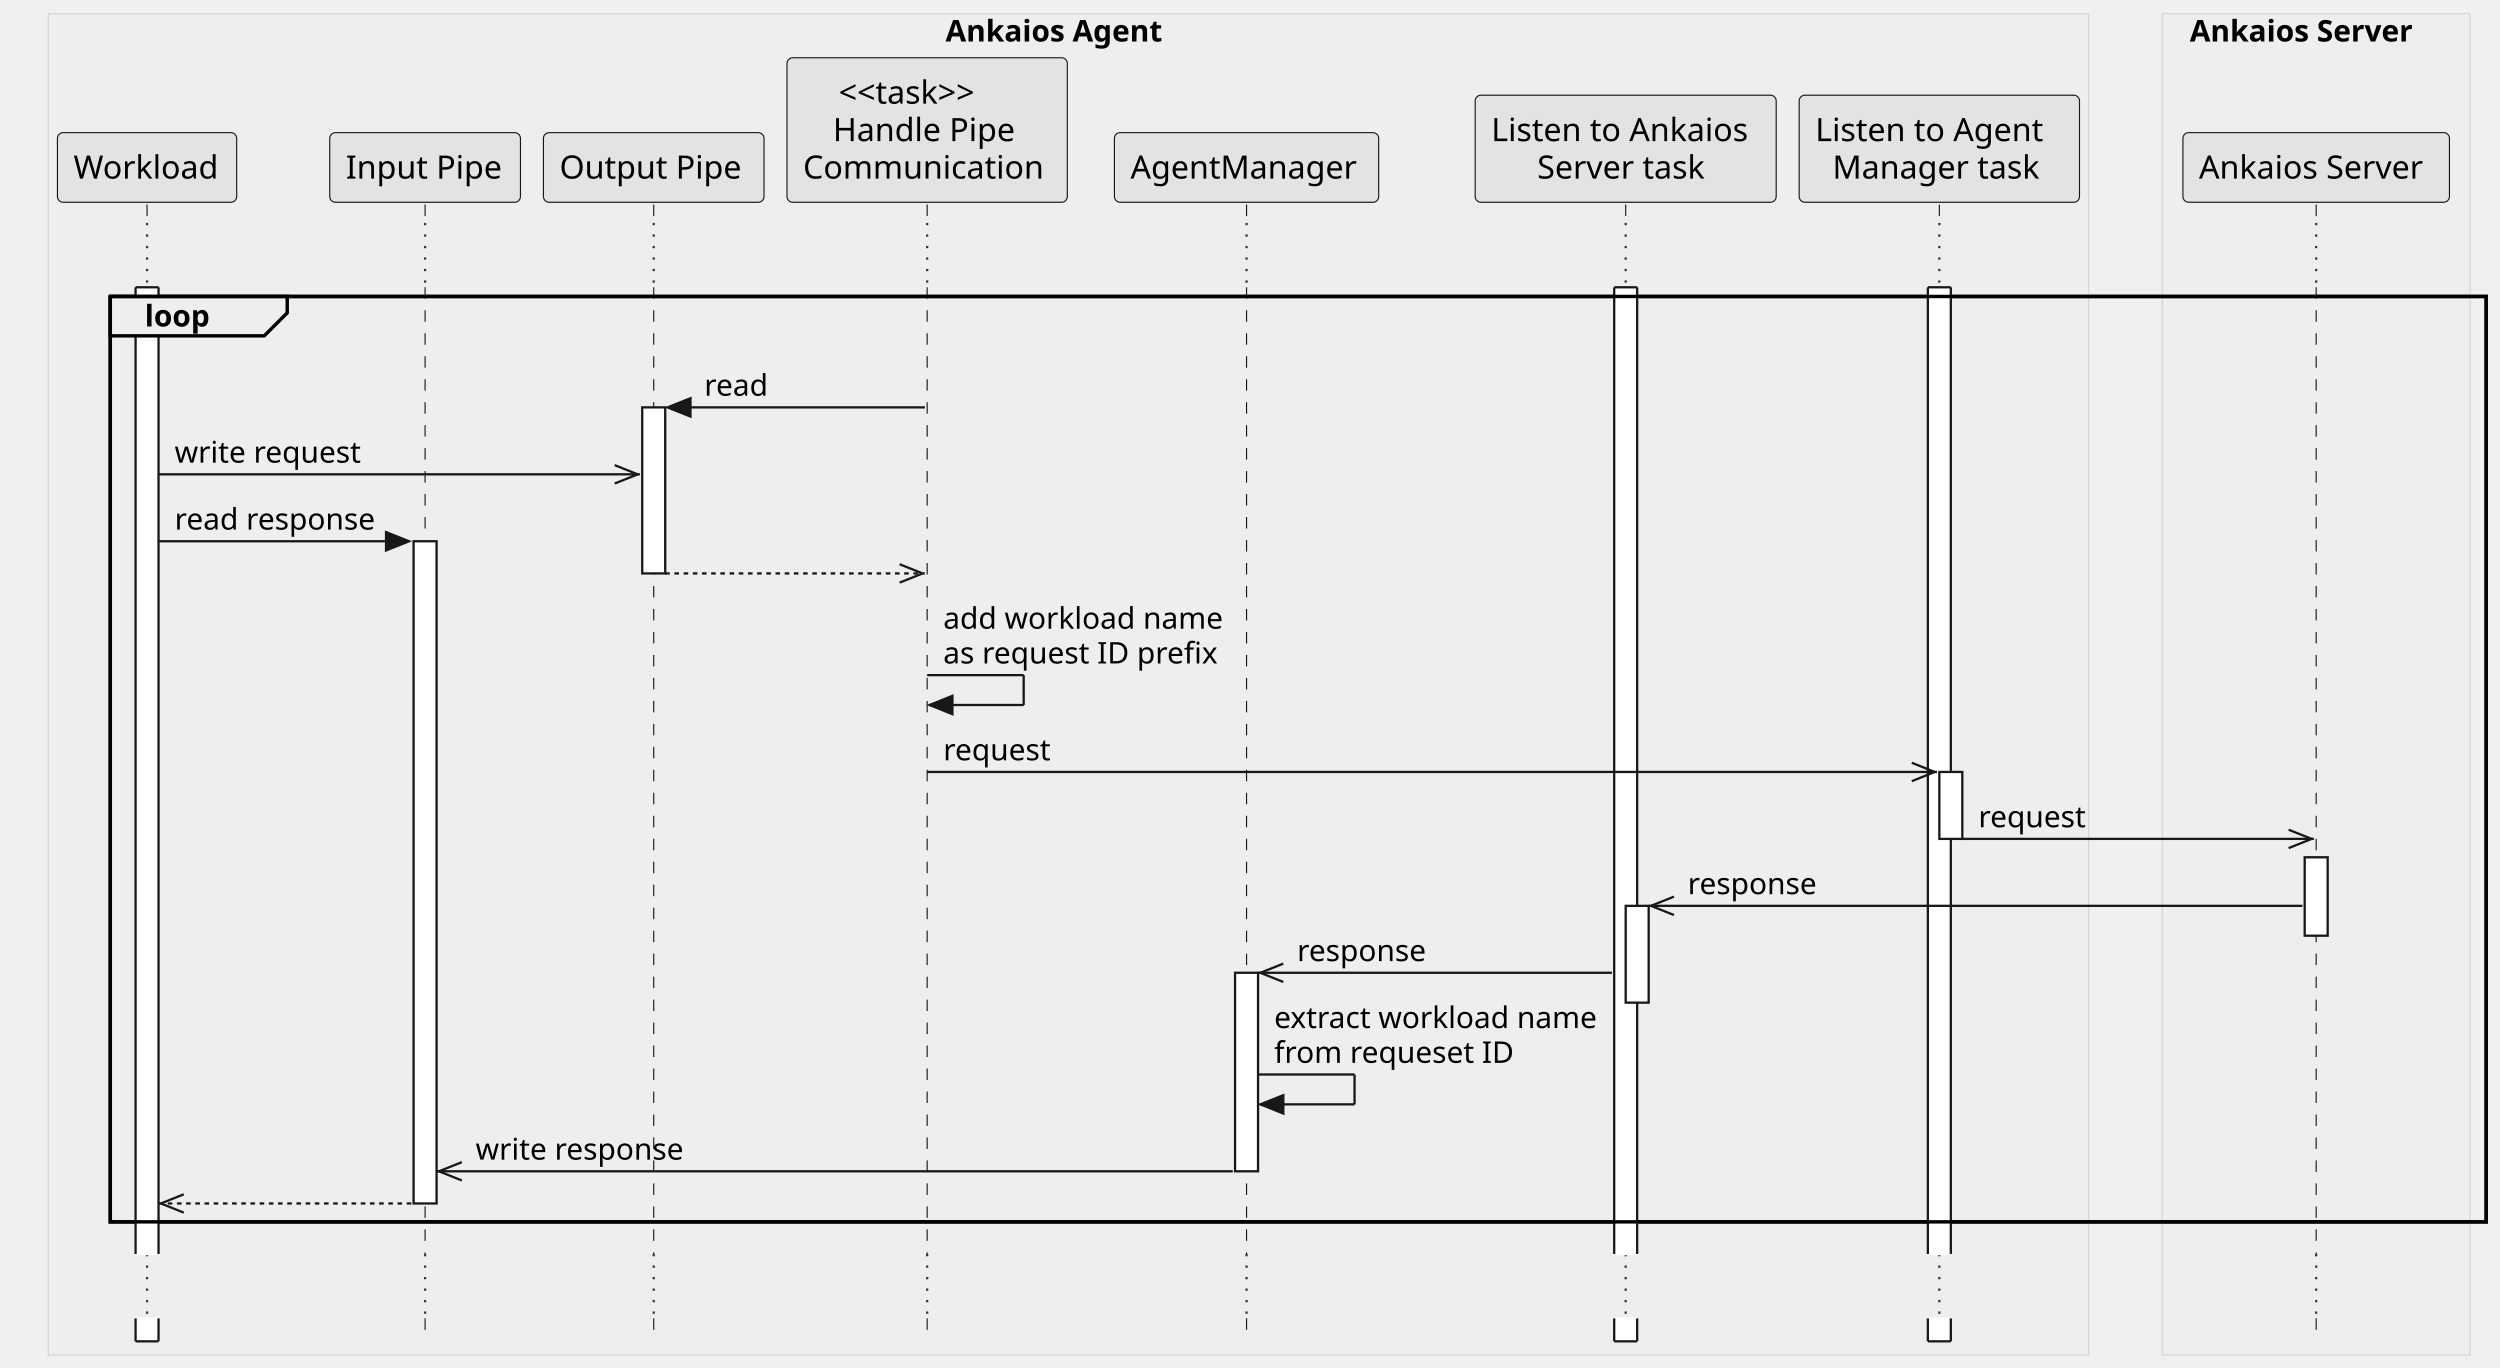
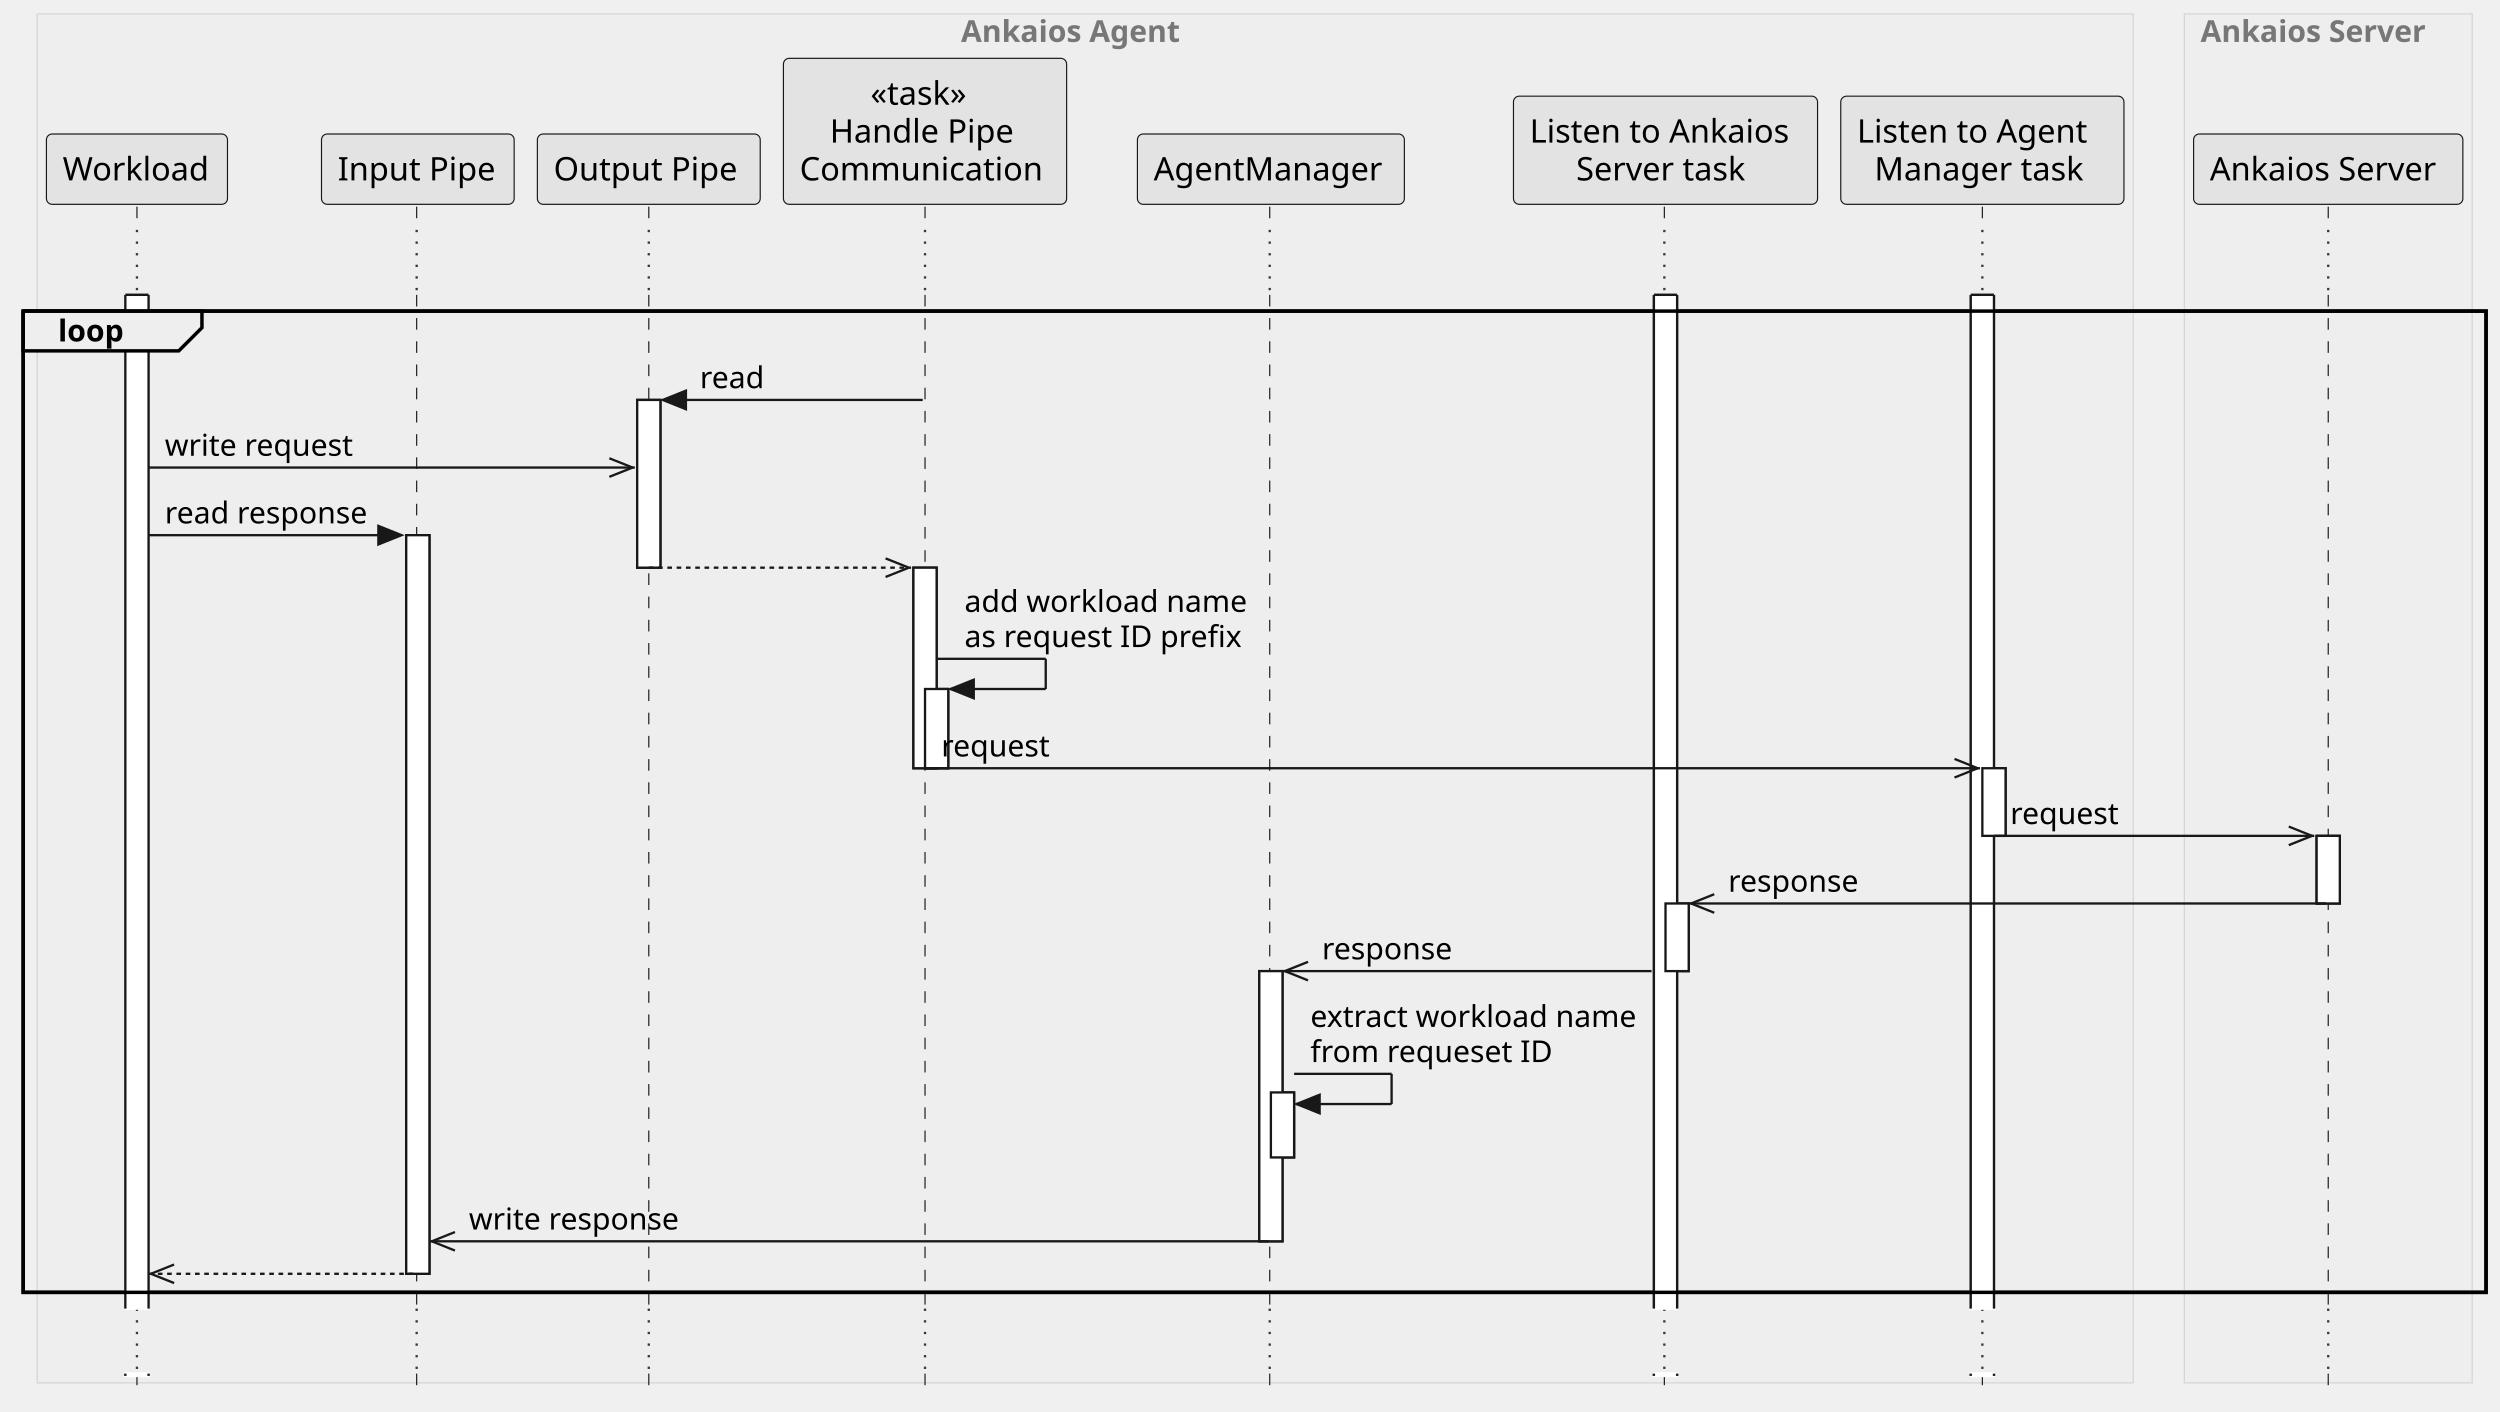
- <svg xmlns="http://www.w3.org/2000/svg" contentStyleType="text/css" height="595px" preserveAspectRatio="none" style="width:1088px;height:595px;background:#FFFFFF;" version="1.1" viewBox="0 0 1088 595" width="1088px" zoomAndPan="magnify">
+ <svg xmlns="http://www.w3.org/2000/svg" contentStyleType="text/css" height="608px" preserveAspectRatio="none" style="width:1077px;height:608px;background:#FFFFFF;" version="1.1" viewBox="0 0 1077 608" width="1077px" zoomAndPan="magnify">
  <defs />
  <g>
-     <rect fill="#EEEEEE" height="583.75" style="stroke:#D3D3D3;stroke-width:0.5;" width="888" x="21" y="6" />
-     <text fill="#000000" font-family="sans-serif" font-size="13" font-weight="bold" lengthAdjust="spacing" textLength="107" x="411.5" y="18.067">Ankaios Agent</text>
-     <rect fill="#EEEEEE" height="583.75" style="stroke:#D3D3D3;stroke-width:0.5;" width="134" x="941" y="6" />
-     <text fill="#000000" font-family="sans-serif" font-size="13" font-weight="bold" lengthAdjust="spacing" textLength="110" x="953" y="18.067">Ankaios Server</text>
-     <rect fill="none" height="402.727" style="stroke:#000000;stroke-width:1.5;" width="1034" x="48" y="129.023" />
-     <line style="stroke:#181818;stroke-width:0.5;stroke-dasharray:5.0,5.0;" x1="64" x2="64" y1="89.023" y2="97.023" />
-     <line style="stroke:#383838;stroke-width:1.0;stroke-dasharray:1.0,4.0;" x1="64" x2="64" y1="97.023" y2="125.023" />
-     <line style="stroke:#181818;stroke-width:0.5;stroke-dasharray:5.0,5.0;" x1="64" x2="64" y1="125.023" y2="545.75" />
-     <line style="stroke:#383838;stroke-width:1.0;stroke-dasharray:1.0,4.0;" x1="64" x2="64" y1="545.75" y2="573.75" />
-     <line style="stroke:#181818;stroke-width:0.5;stroke-dasharray:5.0,5.0;" x1="64" x2="64" y1="573.75" y2="583.75" />
-     <rect fill="#FFFFFF" height="420.727" style="stroke:#FFFFFF;stroke-width:1.0;" width="10" x="59" y="125.023" />
-     <line style="stroke:#181818;stroke-width:1.0;" x1="59" x2="59" y1="125.023" y2="545.75" />
-     <line style="stroke:#181818;stroke-width:1.0;" x1="69" x2="69" y1="125.023" y2="545.75" />
-     <line style="stroke:#181818;stroke-width:1.0;" x1="59" x2="69" y1="125.023" y2="125.023" />
-     <rect fill="#FFFFFF" height="10" style="stroke:#FFFFFF;stroke-width:1.0;" width="10" x="59" y="573.75" />
-     <line style="stroke:#181818;stroke-width:1.0;" x1="59" x2="59" y1="573.75" y2="583.75" />
-     <line style="stroke:#181818;stroke-width:1.0;" x1="69" x2="69" y1="573.75" y2="583.75" />
-     <line style="stroke:#181818;stroke-width:1.0;" x1="59" x2="69" y1="583.75" y2="583.75" />
-     <line style="stroke:#181818;stroke-width:0.5;stroke-dasharray:5.0,5.0;" x1="185" x2="185" y1="89.023" y2="97.023" />
-     <line style="stroke:#383838;stroke-width:1.0;stroke-dasharray:1.0,4.0;" x1="185" x2="185" y1="97.023" y2="125.023" />
-     <line style="stroke:#181818;stroke-width:0.5;stroke-dasharray:5.0,5.0;" x1="185" x2="185" y1="125.023" y2="545.75" />
-     <line style="stroke:#383838;stroke-width:1.0;stroke-dasharray:1.0,4.0;" x1="185" x2="185" y1="545.75" y2="573.75" />
-     <line style="stroke:#181818;stroke-width:0.5;stroke-dasharray:5.0,5.0;" x1="185" x2="185" y1="573.75" y2="583.75" />
-     <rect fill="#FFFFFF" height="288.195" style="stroke:#181818;stroke-width:1.0;" width="10" x="180" y="235.555" />
-     <line style="stroke:#181818;stroke-width:0.5;stroke-dasharray:5.0,5.0;" x1="284.5" x2="284.5" y1="89.023" y2="97.023" />
-     <line style="stroke:#383838;stroke-width:1.0;stroke-dasharray:1.0,4.0;" x1="284.5" x2="284.5" y1="97.023" y2="125.023" />
-     <line style="stroke:#181818;stroke-width:0.5;stroke-dasharray:5.0,5.0;" x1="284.5" x2="284.5" y1="125.023" y2="545.75" />
-     <line style="stroke:#383838;stroke-width:1.0;stroke-dasharray:1.0,4.0;" x1="284.5" x2="284.5" y1="545.75" y2="573.75" />
-     <line style="stroke:#181818;stroke-width:0.5;stroke-dasharray:5.0,5.0;" x1="284.5" x2="284.5" y1="573.75" y2="583.75" />
-     <rect fill="#FFFFFF" height="72.266" style="stroke:#181818;stroke-width:1.0;" width="10" x="279.5" y="177.289" />
-     <line style="stroke:#181818;stroke-width:0.5;stroke-dasharray:5.0,5.0;" x1="403.5" x2="403.5" y1="89.023" y2="97.023" />
-     <line style="stroke:#383838;stroke-width:1.0;stroke-dasharray:1.0,4.0;" x1="403.5" x2="403.5" y1="97.023" y2="125.023" />
-     <line style="stroke:#181818;stroke-width:0.5;stroke-dasharray:5.0,5.0;" x1="403.5" x2="403.5" y1="125.023" y2="545.75" />
-     <line style="stroke:#383838;stroke-width:1.0;stroke-dasharray:1.0,4.0;" x1="403.5" x2="403.5" y1="545.75" y2="573.75" />
-     <line style="stroke:#181818;stroke-width:0.5;stroke-dasharray:5.0,5.0;" x1="403.5" x2="403.5" y1="573.75" y2="583.75" />
-     <line style="stroke:#181818;stroke-width:0.5;stroke-dasharray:5.0,5.0;" x1="542.5" x2="542.5" y1="89.023" y2="97.023" />
-     <line style="stroke:#383838;stroke-width:1.0;stroke-dasharray:1.0,4.0;" x1="542.5" x2="542.5" y1="97.023" y2="125.023" />
-     <line style="stroke:#181818;stroke-width:0.5;stroke-dasharray:5.0,5.0;" x1="542.5" x2="542.5" y1="125.023" y2="545.75" />
-     <line style="stroke:#383838;stroke-width:1.0;stroke-dasharray:1.0,4.0;" x1="542.5" x2="542.5" y1="545.75" y2="573.75" />
-     <line style="stroke:#181818;stroke-width:0.5;stroke-dasharray:5.0,5.0;" x1="542.5" x2="542.5" y1="573.75" y2="583.75" />
-     <rect fill="#FFFFFF" height="86.398" style="stroke:#181818;stroke-width:1.0;" width="10" x="537.5" y="423.352" />
-     <line style="stroke:#181818;stroke-width:0.5;stroke-dasharray:5.0,5.0;" x1="707.5" x2="707.5" y1="89.023" y2="97.023" />
-     <line style="stroke:#383838;stroke-width:1.0;stroke-dasharray:1.0,4.0;" x1="707.5" x2="707.5" y1="97.023" y2="125.023" />
-     <line style="stroke:#181818;stroke-width:0.5;stroke-dasharray:5.0,5.0;" x1="707.5" x2="707.5" y1="125.023" y2="545.75" />
-     <line style="stroke:#383838;stroke-width:1.0;stroke-dasharray:1.0,4.0;" x1="707.5" x2="707.5" y1="545.75" y2="573.75" />
-     <line style="stroke:#181818;stroke-width:0.5;stroke-dasharray:5.0,5.0;" x1="707.5" x2="707.5" y1="573.75" y2="583.75" />
-     <rect fill="#FFFFFF" height="420.727" style="stroke:#FFFFFF;stroke-width:1.0;" width="10" x="702.5" y="125.023" />
-     <line style="stroke:#181818;stroke-width:1.0;" x1="702.5" x2="702.5" y1="125.023" y2="545.75" />
-     <line style="stroke:#181818;stroke-width:1.0;" x1="712.5" x2="712.5" y1="125.023" y2="545.75" />
-     <line style="stroke:#181818;stroke-width:1.0;" x1="702.5" x2="712.5" y1="125.023" y2="125.023" />
-     <rect fill="#FFFFFF" height="10" style="stroke:#FFFFFF;stroke-width:1.0;" width="10" x="702.5" y="573.75" />
-     <line style="stroke:#181818;stroke-width:1.0;" x1="702.5" x2="702.5" y1="573.75" y2="583.75" />
-     <line style="stroke:#181818;stroke-width:1.0;" x1="712.5" x2="712.5" y1="573.75" y2="583.75" />
-     <line style="stroke:#181818;stroke-width:1.0;" x1="702.5" x2="712.5" y1="583.75" y2="583.75" />
-     <rect fill="#FFFFFF" height="42.133" style="stroke:#181818;stroke-width:1.0;" width="10" x="707.5" y="394.219" />
-     <line style="stroke:#181818;stroke-width:0.5;stroke-dasharray:5.0,5.0;" x1="844" x2="844" y1="89.023" y2="97.023" />
-     <line style="stroke:#383838;stroke-width:1.0;stroke-dasharray:1.0,4.0;" x1="844" x2="844" y1="97.023" y2="125.023" />
-     <line style="stroke:#181818;stroke-width:0.5;stroke-dasharray:5.0,5.0;" x1="844" x2="844" y1="125.023" y2="545.75" />
-     <line style="stroke:#383838;stroke-width:1.0;stroke-dasharray:1.0,4.0;" x1="844" x2="844" y1="545.75" y2="573.75" />
-     <line style="stroke:#181818;stroke-width:0.5;stroke-dasharray:5.0,5.0;" x1="844" x2="844" y1="573.75" y2="583.75" />
-     <rect fill="#FFFFFF" height="420.727" style="stroke:#FFFFFF;stroke-width:1.0;" width="10" x="839" y="125.023" />
-     <line style="stroke:#181818;stroke-width:1.0;" x1="839" x2="839" y1="125.023" y2="545.75" />
-     <line style="stroke:#181818;stroke-width:1.0;" x1="849" x2="849" y1="125.023" y2="545.75" />
-     <line style="stroke:#181818;stroke-width:1.0;" x1="839" x2="849" y1="125.023" y2="125.023" />
-     <rect fill="#FFFFFF" height="10" style="stroke:#FFFFFF;stroke-width:1.0;" width="10" x="839" y="573.75" />
-     <line style="stroke:#181818;stroke-width:1.0;" x1="839" x2="839" y1="573.75" y2="583.75" />
-     <line style="stroke:#181818;stroke-width:1.0;" x1="849" x2="849" y1="573.75" y2="583.75" />
-     <line style="stroke:#181818;stroke-width:1.0;" x1="839" x2="849" y1="583.75" y2="583.75" />
-     <rect fill="#FFFFFF" height="29.133" style="stroke:#181818;stroke-width:1.0;" width="10" x="844" y="335.953" />
-     <line style="stroke:#181818;stroke-width:0.5;stroke-dasharray:5.0,5.0;" x1="1008" x2="1008" y1="89.023" y2="97.023" />
-     <line style="stroke:#383838;stroke-width:1.0;stroke-dasharray:1.0,4.0;" x1="1008" x2="1008" y1="97.023" y2="125.023" />
-     <line style="stroke:#181818;stroke-width:0.5;stroke-dasharray:5.0,5.0;" x1="1008" x2="1008" y1="125.023" y2="545.75" />
-     <line style="stroke:#383838;stroke-width:1.0;stroke-dasharray:1.0,4.0;" x1="1008" x2="1008" y1="545.75" y2="573.75" />
-     <line style="stroke:#181818;stroke-width:0.5;stroke-dasharray:5.0,5.0;" x1="1008" x2="1008" y1="573.75" y2="583.75" />
-     <rect fill="#FFFFFF" height="34.133" style="stroke:#181818;stroke-width:1.0;" width="10" x="1003" y="373.086" />
-     <rect fill="#E3E3E3" height="30.297" rx="2.5" ry="2.5" style="stroke:#181818;stroke-width:0.5;" width="78" x="25" y="57.727" />
-     <text fill="#000000" font-family="sans-serif" font-size="14" lengthAdjust="spacing" textLength="64" x="32" y="77.722">Workload</text>
-     <rect fill="#E3E3E3" height="30.297" rx="2.5" ry="2.5" style="stroke:#181818;stroke-width:0.5;" width="83" x="143.5" y="57.727" />
-     <text fill="#000000" font-family="sans-serif" font-size="14" lengthAdjust="spacing" textLength="69" x="150.5" y="77.722">Input Pipe</text>
-     <rect fill="#E3E3E3" height="30.297" rx="2.5" ry="2.5" style="stroke:#181818;stroke-width:0.5;" width="96" x="236.5" y="57.727" />
-     <text fill="#000000" font-family="sans-serif" font-size="14" lengthAdjust="spacing" textLength="82" x="243.5" y="77.722">Output Pipe</text>
-     <rect fill="#E3E3E3" height="62.891" rx="2.5" ry="2.5" style="stroke:#181818;stroke-width:0.5;" width="122" x="342.5" y="25.133" />
-     <text fill="#000000" font-family="sans-serif" font-size="14" lengthAdjust="spacing" textLength="77" x="365" y="45.128">&lt;&lt;task&gt;&gt;</text>
-     <text fill="#000000" font-family="sans-serif" font-size="14" lengthAdjust="spacing" textLength="82" x="362.5" y="61.425">Handle Pipe</text>
-     <text fill="#000000" font-family="sans-serif" font-size="14" lengthAdjust="spacing" textLength="108" x="349.5" y="77.722">Communication</text>
-     <rect fill="#E3E3E3" height="30.297" rx="2.5" ry="2.5" style="stroke:#181818;stroke-width:0.5;" width="115" x="485" y="57.727" />
-     <text fill="#000000" font-family="sans-serif" font-size="14" lengthAdjust="spacing" textLength="101" x="492" y="77.722">AgentManager</text>
-     <rect fill="#E3E3E3" height="46.594" rx="2.5" ry="2.5" style="stroke:#181818;stroke-width:0.5;" width="131" x="642" y="41.43" />
-     <text fill="#000000" font-family="sans-serif" font-size="14" lengthAdjust="spacing" textLength="117" x="649" y="61.425">Listen to Ankaios</text>
-     <text fill="#000000" font-family="sans-serif" font-size="14" lengthAdjust="spacing" textLength="77" x="669" y="77.722">Server task</text>
-     <rect fill="#E3E3E3" height="46.594" rx="2.5" ry="2.5" style="stroke:#181818;stroke-width:0.5;" width="122" x="783" y="41.43" />
-     <text fill="#000000" font-family="sans-serif" font-size="14" lengthAdjust="spacing" textLength="104" x="790" y="61.425">Listen to Agent</text>
-     <text fill="#000000" font-family="sans-serif" font-size="14" lengthAdjust="spacing" textLength="93" x="797.5" y="77.722">Manager task</text>
-     <rect fill="#E3E3E3" height="30.297" rx="2.5" ry="2.5" style="stroke:#181818;stroke-width:0.5;" width="116" x="950" y="57.727" />
-     <text fill="#000000" font-family="sans-serif" font-size="14" lengthAdjust="spacing" textLength="102" x="957" y="77.722">Ankaios Server</text>
-     <path d="M48,129.023 L125,129.023 L125,136.156 L115,146.156 L48,146.156 L48,129.023 " fill="#EEEEEE" style="stroke:#000000;stroke-width:1.5;" />
-     <rect fill="none" height="402.727" style="stroke:#000000;stroke-width:1.5;" width="1034" x="48" y="129.023" />
-     <text fill="#000000" font-family="sans-serif" font-size="13" font-weight="bold" lengthAdjust="spacing" textLength="32" x="63" y="142.09">loop</text>
-     <polygon fill="#181818" points="300.5,173.289,290.5,177.289,300.5,181.289" style="stroke:#181818;stroke-width:1.0;" />
-     <line style="stroke:#181818;stroke-width:1.0;" x1="294.5" x2="402.5" y1="177.289" y2="177.289" />
-     <text fill="#000000" font-family="sans-serif" font-size="13" lengthAdjust="spacing" textLength="29" x="306.5" y="172.223">read</text>
-     <line style="stroke:#181818;stroke-width:1.0;" x1="277.5" x2="267.5" y1="206.422" y2="202.422" />
-     <line style="stroke:#181818;stroke-width:1.0;" x1="277.5" x2="267.5" y1="206.422" y2="210.422" />
-     <line style="stroke:#181818;stroke-width:1.0;" x1="69" x2="278.5" y1="206.422" y2="206.422" />
-     <text fill="#000000" font-family="sans-serif" font-size="13" lengthAdjust="spacing" textLength="83" x="76" y="201.356">write request</text>
-     <polygon fill="#181818" points="168,231.555,178,235.555,168,239.555" style="stroke:#181818;stroke-width:1.0;" />
-     <line style="stroke:#181818;stroke-width:1.0;" x1="69" x2="174" y1="235.555" y2="235.555" />
-     <text fill="#000000" font-family="sans-serif" font-size="13" lengthAdjust="spacing" textLength="92" x="76" y="230.489">read response</text>
-     <line style="stroke:#181818;stroke-width:1.0;" x1="401.5" x2="391.5" y1="249.555" y2="245.555" />
-     <line style="stroke:#181818;stroke-width:1.0;" x1="401.5" x2="391.5" y1="249.555" y2="253.555" />
-     <line style="stroke:#181818;stroke-width:1.0;stroke-dasharray:2.0,2.0;" x1="289.5" x2="402.5" y1="249.555" y2="249.555" />
-     <line style="stroke:#181818;stroke-width:1.0;" x1="403.5" x2="445.5" y1="293.82" y2="293.82" />
-     <line style="stroke:#181818;stroke-width:1.0;" x1="445.5" x2="445.5" y1="293.82" y2="306.82" />
-     <line style="stroke:#181818;stroke-width:1.0;" x1="404.5" x2="445.5" y1="306.82" y2="306.82" />
-     <polygon fill="#181818" points="414.5,302.82,404.5,306.82,414.5,310.82" style="stroke:#181818;stroke-width:1.0;" />
-     <text fill="#000000" font-family="sans-serif" font-size="13" lengthAdjust="spacing" textLength="125" x="410.5" y="273.622">add workload name</text>
-     <text fill="#000000" font-family="sans-serif" font-size="13" lengthAdjust="spacing" textLength="124" x="410.5" y="288.754">as request ID prefix</text>
-     <line style="stroke:#181818;stroke-width:1.0;" x1="842" x2="832" y1="335.953" y2="331.953" />
-     <line style="stroke:#181818;stroke-width:1.0;" x1="842" x2="832" y1="335.953" y2="339.953" />
-     <line style="stroke:#181818;stroke-width:1.0;" x1="403.5" x2="843" y1="335.953" y2="335.953" />
-     <text fill="#000000" font-family="sans-serif" font-size="13" lengthAdjust="spacing" textLength="49" x="410.5" y="330.887">request</text>
-     <line style="stroke:#181818;stroke-width:1.0;" x1="1006" x2="996" y1="365.086" y2="361.086" />
-     <line style="stroke:#181818;stroke-width:1.0;" x1="1006" x2="996" y1="365.086" y2="369.086" />
-     <line style="stroke:#181818;stroke-width:1.0;" x1="854" x2="1007" y1="365.086" y2="365.086" />
-     <text fill="#000000" font-family="sans-serif" font-size="13" lengthAdjust="spacing" textLength="49" x="861" y="360.02">request</text>
-     <line style="stroke:#181818;stroke-width:1.0;" x1="718.5" x2="728.5" y1="394.219" y2="390.219" />
-     <line style="stroke:#181818;stroke-width:1.0;" x1="718.5" x2="728.5" y1="394.219" y2="398.219" />
-     <line style="stroke:#181818;stroke-width:1.0;" x1="717.5" x2="1002" y1="394.219" y2="394.219" />
-     <text fill="#000000" font-family="sans-serif" font-size="13" lengthAdjust="spacing" textLength="59" x="734.5" y="389.153">response</text>
-     <line style="stroke:#181818;stroke-width:1.0;" x1="548.5" x2="558.5" y1="423.352" y2="419.352" />
-     <line style="stroke:#181818;stroke-width:1.0;" x1="548.5" x2="558.5" y1="423.352" y2="427.352" />
-     <line style="stroke:#181818;stroke-width:1.0;" x1="547.5" x2="701.5" y1="423.352" y2="423.352" />
-     <text fill="#000000" font-family="sans-serif" font-size="13" lengthAdjust="spacing" textLength="59" x="564.5" y="418.286">response</text>
-     <line style="stroke:#181818;stroke-width:1.0;" x1="547.5" x2="589.5" y1="467.617" y2="467.617" />
-     <line style="stroke:#181818;stroke-width:1.0;" x1="589.5" x2="589.5" y1="467.617" y2="480.617" />
-     <line style="stroke:#181818;stroke-width:1.0;" x1="548.5" x2="589.5" y1="480.617" y2="480.617" />
-     <polygon fill="#181818" points="558.5,476.617,548.5,480.617,558.5,484.617" style="stroke:#181818;stroke-width:1.0;" />
-     <text fill="#000000" font-family="sans-serif" font-size="13" lengthAdjust="spacing" textLength="146" x="554.5" y="447.418">extract workload name</text>
-     <text fill="#000000" font-family="sans-serif" font-size="13" lengthAdjust="spacing" textLength="108" x="554.5" y="462.551">from requeset ID</text>
-     <line style="stroke:#181818;stroke-width:1.0;" x1="191" x2="201" y1="509.75" y2="505.75" />
-     <line style="stroke:#181818;stroke-width:1.0;" x1="191" x2="201" y1="509.75" y2="513.75" />
-     <line style="stroke:#181818;stroke-width:1.0;" x1="190" x2="536.5" y1="509.75" y2="509.75" />
-     <text fill="#000000" font-family="sans-serif" font-size="13" lengthAdjust="spacing" textLength="93" x="207" y="504.684">write response</text>
-     <line style="stroke:#181818;stroke-width:1.0;" x1="70" x2="80" y1="523.75" y2="519.75" />
-     <line style="stroke:#181818;stroke-width:1.0;" x1="70" x2="80" y1="523.75" y2="527.75" />
-     <line style="stroke:#181818;stroke-width:1.0;stroke-dasharray:2.0,2.0;" x1="69" x2="179" y1="523.75" y2="523.75" />
+     <rect fill="#EEEEEE" height="589.75" style="stroke:#D3D3D3;stroke-width:0.5;" width="903" x="16" y="6" />
+     <text fill="#777777" font-family="sans-serif" font-size="13" font-weight="bold" lengthAdjust="spacing" textLength="107" x="414" y="18.067">Ankaios Agent</text>
+     <rect fill="#EEEEEE" height="589.75" style="stroke:#D3D3D3;stroke-width:0.5;" width="124" x="941" y="6" />
+     <text fill="#777777" font-family="sans-serif" font-size="13" font-weight="bold" lengthAdjust="spacing" textLength="110" x="948" y="18.067">Ankaios Server</text>
+     <rect fill="#FFFFFF" height="436.727" style="stroke:#FFFFFF;stroke-width:1.0;" width="10" x="54" y="127.023" />
+     <line style="stroke:#181818;stroke-width:1.0;" x1="54" x2="54" y1="127.023" y2="563.75" />
+     <line style="stroke:#181818;stroke-width:1.0;" x1="64" x2="64" y1="127.023" y2="563.75" />
+     <line style="stroke:#181818;stroke-width:1.0;" x1="54" x2="64" y1="127.023" y2="127.023" />
+     <rect fill="#FFFFFF" height="1" style="stroke:#FFFFFF;stroke-width:1.0;" width="10" x="54" y="591.75" />
+     <line style="stroke:#181818;stroke-width:1.0;" x1="54" x2="54" y1="591.75" y2="592.75" />
+     <line style="stroke:#181818;stroke-width:1.0;" x1="64" x2="64" y1="591.75" y2="592.75" />
+     <rect fill="#FFFFFF" height="318.195" style="stroke:#181818;stroke-width:1.0;" width="10" x="175" y="230.555" />
+     <rect fill="#FFFFFF" height="72.266" style="stroke:#181818;stroke-width:1.0;" width="10" x="274.5" y="172.289" />
+     <rect fill="#FFFFFF" height="86.398" style="stroke:#181818;stroke-width:1.0;" width="10" x="393.5" y="244.555" />
+     <rect fill="#FFFFFF" height="34.133" style="stroke:#181818;stroke-width:1.0;" width="10" x="398.5" y="296.82" />
+     <rect fill="#FFFFFF" height="116.398" style="stroke:#181818;stroke-width:1.0;" width="10" x="542.5" y="418.352" />
+     <rect fill="#FFFFFF" height="28" style="stroke:#181818;stroke-width:1.0;" width="10" x="547.5" y="470.617" />
+     <rect fill="#FFFFFF" height="436.727" style="stroke:#FFFFFF;stroke-width:1.0;" width="10" x="712.5" y="127.023" />
+     <line style="stroke:#181818;stroke-width:1.0;" x1="712.5" x2="712.5" y1="127.023" y2="563.75" />
+     <line style="stroke:#181818;stroke-width:1.0;" x1="722.5" x2="722.5" y1="127.023" y2="563.75" />
+     <line style="stroke:#181818;stroke-width:1.0;" x1="712.5" x2="722.5" y1="127.023" y2="127.023" />
+     <rect fill="#FFFFFF" height="1" style="stroke:#FFFFFF;stroke-width:1.0;" width="10" x="712.5" y="591.75" />
+     <line style="stroke:#181818;stroke-width:1.0;" x1="712.5" x2="712.5" y1="591.75" y2="592.75" />
+     <line style="stroke:#181818;stroke-width:1.0;" x1="722.5" x2="722.5" y1="591.75" y2="592.75" />
+     <rect fill="#FFFFFF" height="29.133" style="stroke:#181818;stroke-width:1.0;" width="10" x="717.5" y="389.219" />
+     <rect fill="#FFFFFF" height="436.727" style="stroke:#FFFFFF;stroke-width:1.0;" width="10" x="849" y="127.023" />
+     <line style="stroke:#181818;stroke-width:1.0;" x1="849" x2="849" y1="127.023" y2="563.75" />
+     <line style="stroke:#181818;stroke-width:1.0;" x1="859" x2="859" y1="127.023" y2="563.75" />
+     <line style="stroke:#181818;stroke-width:1.0;" x1="849" x2="859" y1="127.023" y2="127.023" />
+     <rect fill="#FFFFFF" height="1" style="stroke:#FFFFFF;stroke-width:1.0;" width="10" x="849" y="591.75" />
+     <line style="stroke:#181818;stroke-width:1.0;" x1="849" x2="849" y1="591.75" y2="592.75" />
+     <line style="stroke:#181818;stroke-width:1.0;" x1="859" x2="859" y1="591.75" y2="592.75" />
+     <rect fill="#FFFFFF" height="29.133" style="stroke:#181818;stroke-width:1.0;" width="10" x="854" y="330.953" />
+     <rect fill="#FFFFFF" height="29.133" style="stroke:#181818;stroke-width:1.0;" width="10" x="998" y="360.086" />
+     <rect fill="none" height="422.727" style="stroke:#000000;stroke-width:1.5;" width="1061" x="10" y="134.023" />
+     <line style="stroke:#181818;stroke-width:0.5;stroke-dasharray:5.0,5.0;" x1="59" x2="59" y1="89.023" y2="99.023" />
+     <line style="stroke:#383838;stroke-width:1.0;stroke-dasharray:1.0,4.0;" x1="59" x2="59" y1="99.023" y2="127.023" />
+     <line style="stroke:#181818;stroke-width:0.5;stroke-dasharray:5.0,5.0;" x1="59" x2="59" y1="127.023" y2="563.75" />
+     <line style="stroke:#383838;stroke-width:1.0;stroke-dasharray:1.0,4.0;" x1="59" x2="59" y1="563.75" y2="591.75" />
+     <line style="stroke:#181818;stroke-width:0.5;stroke-dasharray:5.0,5.0;" x1="59" x2="59" y1="591.75" y2="601.75" />
+     <line style="stroke:#181818;stroke-width:0.5;stroke-dasharray:5.0,5.0;" x1="179.5" x2="179.5" y1="89.023" y2="99.023" />
+     <line style="stroke:#383838;stroke-width:1.0;stroke-dasharray:1.0,4.0;" x1="179.5" x2="179.5" y1="99.023" y2="127.023" />
+     <line style="stroke:#181818;stroke-width:0.5;stroke-dasharray:5.0,5.0;" x1="179.5" x2="179.5" y1="127.023" y2="563.75" />
+     <line style="stroke:#383838;stroke-width:1.0;stroke-dasharray:1.0,4.0;" x1="179.5" x2="179.5" y1="563.75" y2="591.75" />
+     <line style="stroke:#181818;stroke-width:0.5;stroke-dasharray:5.0,5.0;" x1="179.5" x2="179.5" y1="591.75" y2="601.75" />
+     <line style="stroke:#181818;stroke-width:0.5;stroke-dasharray:5.0,5.0;" x1="279.5" x2="279.5" y1="89.023" y2="99.023" />
+     <line style="stroke:#383838;stroke-width:1.0;stroke-dasharray:1.0,4.0;" x1="279.5" x2="279.5" y1="99.023" y2="127.023" />
+     <line style="stroke:#181818;stroke-width:0.5;stroke-dasharray:5.0,5.0;" x1="279.5" x2="279.5" y1="127.023" y2="563.75" />
+     <line style="stroke:#383838;stroke-width:1.0;stroke-dasharray:1.0,4.0;" x1="279.5" x2="279.5" y1="563.75" y2="591.75" />
+     <line style="stroke:#181818;stroke-width:0.5;stroke-dasharray:5.0,5.0;" x1="279.5" x2="279.5" y1="591.75" y2="601.75" />
+     <line style="stroke:#181818;stroke-width:0.5;stroke-dasharray:5.0,5.0;" x1="398.5" x2="398.5" y1="89.023" y2="99.023" />
+     <line style="stroke:#383838;stroke-width:1.0;stroke-dasharray:1.0,4.0;" x1="398.5" x2="398.5" y1="99.023" y2="127.023" />
+     <line style="stroke:#181818;stroke-width:0.5;stroke-dasharray:5.0,5.0;" x1="398.5" x2="398.5" y1="127.023" y2="563.75" />
+     <line style="stroke:#383838;stroke-width:1.0;stroke-dasharray:1.0,4.0;" x1="398.5" x2="398.5" y1="563.75" y2="591.75" />
+     <line style="stroke:#181818;stroke-width:0.5;stroke-dasharray:5.0,5.0;" x1="398.5" x2="398.5" y1="591.75" y2="601.75" />
+     <line style="stroke:#181818;stroke-width:0.5;stroke-dasharray:5.0,5.0;" x1="547" x2="547" y1="89.023" y2="99.023" />
+     <line style="stroke:#383838;stroke-width:1.0;stroke-dasharray:1.0,4.0;" x1="547" x2="547" y1="99.023" y2="127.023" />
+     <line style="stroke:#181818;stroke-width:0.5;stroke-dasharray:5.0,5.0;" x1="547" x2="547" y1="127.023" y2="563.75" />
+     <line style="stroke:#383838;stroke-width:1.0;stroke-dasharray:1.0,4.0;" x1="547" x2="547" y1="563.75" y2="591.75" />
+     <line style="stroke:#181818;stroke-width:0.5;stroke-dasharray:5.0,5.0;" x1="547" x2="547" y1="591.75" y2="601.75" />
+     <line style="stroke:#181818;stroke-width:0.5;stroke-dasharray:5.0,5.0;" x1="717" x2="717" y1="89.023" y2="99.023" />
+     <line style="stroke:#383838;stroke-width:1.0;stroke-dasharray:1.0,4.0;" x1="717" x2="717" y1="99.023" y2="127.023" />
+     <line style="stroke:#181818;stroke-width:0.5;stroke-dasharray:5.0,5.0;" x1="717" x2="717" y1="127.023" y2="563.75" />
+     <line style="stroke:#383838;stroke-width:1.0;stroke-dasharray:1.0,4.0;" x1="717" x2="717" y1="563.75" y2="591.75" />
+     <line style="stroke:#181818;stroke-width:0.5;stroke-dasharray:5.0,5.0;" x1="717" x2="717" y1="591.75" y2="601.75" />
+     <line style="stroke:#181818;stroke-width:0.5;stroke-dasharray:5.0,5.0;" x1="854" x2="854" y1="89.023" y2="99.023" />
+     <line style="stroke:#383838;stroke-width:1.0;stroke-dasharray:1.0,4.0;" x1="854" x2="854" y1="99.023" y2="127.023" />
+     <line style="stroke:#181818;stroke-width:0.5;stroke-dasharray:5.0,5.0;" x1="854" x2="854" y1="127.023" y2="563.75" />
+     <line style="stroke:#383838;stroke-width:1.0;stroke-dasharray:1.0,4.0;" x1="854" x2="854" y1="563.75" y2="591.75" />
+     <line style="stroke:#181818;stroke-width:0.5;stroke-dasharray:5.0,5.0;" x1="854" x2="854" y1="591.75" y2="601.75" />
+     <line style="stroke:#181818;stroke-width:0.5;stroke-dasharray:5.0,5.0;" x1="1003" x2="1003" y1="89.023" y2="99.023" />
+     <line style="stroke:#383838;stroke-width:1.0;stroke-dasharray:1.0,4.0;" x1="1003" x2="1003" y1="99.023" y2="127.023" />
+     <line style="stroke:#181818;stroke-width:0.5;stroke-dasharray:5.0,5.0;" x1="1003" x2="1003" y1="127.023" y2="563.75" />
+     <line style="stroke:#383838;stroke-width:1.0;stroke-dasharray:1.0,4.0;" x1="1003" x2="1003" y1="563.75" y2="591.75" />
+     <line style="stroke:#181818;stroke-width:0.5;stroke-dasharray:5.0,5.0;" x1="1003" x2="1003" y1="591.75" y2="601.75" />
+     <rect fill="#E3E3E3" height="30.297" rx="2.5" ry="2.5" style="stroke:#181818;stroke-width:0.5;" width="78" x="20" y="57.727" />
+     <text fill="#000000" font-family="sans-serif" font-size="14" lengthAdjust="spacing" textLength="64" x="27" y="77.722">Workload</text>
+     <rect fill="#E3E3E3" height="30.297" rx="2.5" ry="2.5" style="stroke:#181818;stroke-width:0.5;" width="83" x="138.5" y="57.727" />
+     <text fill="#000000" font-family="sans-serif" font-size="14" lengthAdjust="spacing" textLength="69" x="145.5" y="77.722">Input Pipe</text>
+     <rect fill="#E3E3E3" height="30.297" rx="2.5" ry="2.5" style="stroke:#181818;stroke-width:0.5;" width="96" x="231.5" y="57.727" />
+     <text fill="#000000" font-family="sans-serif" font-size="14" lengthAdjust="spacing" textLength="82" x="238.5" y="77.722">Output Pipe</text>
+     <rect fill="#E3E3E3" height="62.891" rx="2.5" ry="2.5" style="stroke:#181818;stroke-width:0.5;" width="122" x="337.5" y="25.133" />
+     <text fill="#000000" font-family="sans-serif" font-size="14" lengthAdjust="spacing" textLength="47" x="375" y="45.128">«task»</text>
+     <text fill="#000000" font-family="sans-serif" font-size="14" lengthAdjust="spacing" textLength="82" x="357.5" y="61.425">Handle Pipe</text>
+     <text fill="#000000" font-family="sans-serif" font-size="14" lengthAdjust="spacing" textLength="108" x="344.5" y="77.722">Communication</text>
+     <rect fill="#E3E3E3" height="30.297" rx="2.5" ry="2.5" style="stroke:#181818;stroke-width:0.5;" width="115" x="490" y="57.727" />
+     <text fill="#000000" font-family="sans-serif" font-size="14" lengthAdjust="spacing" textLength="101" x="497" y="77.722">AgentManager</text>
+     <rect fill="#E3E3E3" height="46.594" rx="2.5" ry="2.5" style="stroke:#181818;stroke-width:0.5;" width="131" x="652" y="41.43" />
+     <text fill="#000000" font-family="sans-serif" font-size="14" lengthAdjust="spacing" textLength="117" x="659" y="61.425">Listen to Ankaios</text>
+     <text fill="#000000" font-family="sans-serif" font-size="14" lengthAdjust="spacing" textLength="77" x="679" y="77.722">Server task</text>
+     <rect fill="#E3E3E3" height="46.594" rx="2.5" ry="2.5" style="stroke:#181818;stroke-width:0.5;" width="122" x="793" y="41.43" />
+     <text fill="#000000" font-family="sans-serif" font-size="14" lengthAdjust="spacing" textLength="104" x="800" y="61.425">Listen to Agent</text>
+     <text fill="#000000" font-family="sans-serif" font-size="14" lengthAdjust="spacing" textLength="93" x="807.5" y="77.722">Manager task</text>
+     <rect fill="#E3E3E3" height="30.297" rx="2.5" ry="2.5" style="stroke:#181818;stroke-width:0.5;" width="116" x="945" y="57.727" />
+     <text fill="#000000" font-family="sans-serif" font-size="14" lengthAdjust="spacing" textLength="102" x="952" y="77.722">Ankaios Server</text>
+     <rect fill="#FFFFFF" height="436.727" style="stroke:#FFFFFF;stroke-width:1.0;" width="10" x="54" y="127.023" />
+     <line style="stroke:#181818;stroke-width:1.0;" x1="54" x2="54" y1="127.023" y2="563.75" />
+     <line style="stroke:#181818;stroke-width:1.0;" x1="64" x2="64" y1="127.023" y2="563.75" />
+     <line style="stroke:#181818;stroke-width:1.0;" x1="54" x2="64" y1="127.023" y2="127.023" />
+     <rect fill="#FFFFFF" height="1" style="stroke:#FFFFFF;stroke-width:1.0;" width="10" x="54" y="591.75" />
+     <line style="stroke:#181818;stroke-width:1.0;" x1="54" x2="54" y1="591.75" y2="592.75" />
+     <line style="stroke:#181818;stroke-width:1.0;" x1="64" x2="64" y1="591.75" y2="592.75" />
+     <rect fill="#FFFFFF" height="318.195" style="stroke:#181818;stroke-width:1.0;" width="10" x="175" y="230.555" />
+     <rect fill="#FFFFFF" height="72.266" style="stroke:#181818;stroke-width:1.0;" width="10" x="274.5" y="172.289" />
+     <rect fill="#FFFFFF" height="86.398" style="stroke:#181818;stroke-width:1.0;" width="10" x="393.5" y="244.555" />
+     <rect fill="#FFFFFF" height="34.133" style="stroke:#181818;stroke-width:1.0;" width="10" x="398.5" y="296.82" />
+     <rect fill="#FFFFFF" height="116.398" style="stroke:#181818;stroke-width:1.0;" width="10" x="542.5" y="418.352" />
+     <rect fill="#FFFFFF" height="28" style="stroke:#181818;stroke-width:1.0;" width="10" x="547.5" y="470.617" />
+     <rect fill="#FFFFFF" height="436.727" style="stroke:#FFFFFF;stroke-width:1.0;" width="10" x="712.5" y="127.023" />
+     <line style="stroke:#181818;stroke-width:1.0;" x1="712.5" x2="712.5" y1="127.023" y2="563.75" />
+     <line style="stroke:#181818;stroke-width:1.0;" x1="722.5" x2="722.5" y1="127.023" y2="563.75" />
+     <line style="stroke:#181818;stroke-width:1.0;" x1="712.5" x2="722.5" y1="127.023" y2="127.023" />
+     <rect fill="#FFFFFF" height="1" style="stroke:#FFFFFF;stroke-width:1.0;" width="10" x="712.5" y="591.75" />
+     <line style="stroke:#181818;stroke-width:1.0;" x1="712.5" x2="712.5" y1="591.75" y2="592.75" />
+     <line style="stroke:#181818;stroke-width:1.0;" x1="722.5" x2="722.5" y1="591.75" y2="592.75" />
+     <rect fill="#FFFFFF" height="29.133" style="stroke:#181818;stroke-width:1.0;" width="10" x="717.5" y="389.219" />
+     <rect fill="#FFFFFF" height="436.727" style="stroke:#FFFFFF;stroke-width:1.0;" width="10" x="849" y="127.023" />
+     <line style="stroke:#181818;stroke-width:1.0;" x1="849" x2="849" y1="127.023" y2="563.75" />
+     <line style="stroke:#181818;stroke-width:1.0;" x1="859" x2="859" y1="127.023" y2="563.75" />
+     <line style="stroke:#181818;stroke-width:1.0;" x1="849" x2="859" y1="127.023" y2="127.023" />
+     <rect fill="#FFFFFF" height="1" style="stroke:#FFFFFF;stroke-width:1.0;" width="10" x="849" y="591.75" />
+     <line style="stroke:#181818;stroke-width:1.0;" x1="849" x2="849" y1="591.75" y2="592.75" />
+     <line style="stroke:#181818;stroke-width:1.0;" x1="859" x2="859" y1="591.75" y2="592.75" />
+     <rect fill="#FFFFFF" height="29.133" style="stroke:#181818;stroke-width:1.0;" width="10" x="854" y="330.953" />
+     <rect fill="#FFFFFF" height="29.133" style="stroke:#181818;stroke-width:1.0;" width="10" x="998" y="360.086" />
+     <path d="M10,134.023 L87,134.023 L87,141.156 L77,151.156 L10,151.156 L10,134.023 " fill="#EEEEEE" style="stroke:#000000;stroke-width:1.5;" />
+     <rect fill="none" height="422.727" style="stroke:#000000;stroke-width:1.5;" width="1061" x="10" y="134.023" />
+     <text fill="#000000" font-family="sans-serif" font-size="13" font-weight="bold" lengthAdjust="spacing" textLength="32" x="25" y="147.09">loop</text>
+     <polygon fill="#181818" points="295.5,168.289,285.5,172.289,295.5,176.289" style="stroke:#181818;stroke-width:1.0;" />
+     <line style="stroke:#181818;stroke-width:1.0;" x1="289.5" x2="397.5" y1="172.289" y2="172.289" />
+     <text fill="#000000" font-family="sans-serif" font-size="13" lengthAdjust="spacing" textLength="29" x="301.5" y="167.223">read</text>
+     <line style="stroke:#181818;stroke-width:1.0;" x1="272.5" x2="262.5" y1="201.422" y2="197.422" />
+     <line style="stroke:#181818;stroke-width:1.0;" x1="272.5" x2="262.5" y1="201.422" y2="205.422" />
+     <line style="stroke:#181818;stroke-width:1.0;" x1="64" x2="273.5" y1="201.422" y2="201.422" />
+     <text fill="#000000" font-family="sans-serif" font-size="13" lengthAdjust="spacing" textLength="83" x="71" y="196.356">write request</text>
+     <polygon fill="#181818" points="163,226.555,173,230.555,163,234.555" style="stroke:#181818;stroke-width:1.0;" />
+     <line style="stroke:#181818;stroke-width:1.0;" x1="64" x2="169" y1="230.555" y2="230.555" />
+     <text fill="#000000" font-family="sans-serif" font-size="13" lengthAdjust="spacing" textLength="92" x="71" y="225.489">read response</text>
+     <line style="stroke:#181818;stroke-width:1.0;" x1="391.5" x2="381.5" y1="244.555" y2="240.555" />
+     <line style="stroke:#181818;stroke-width:1.0;" x1="391.5" x2="381.5" y1="244.555" y2="248.555" />
+     <line style="stroke:#181818;stroke-width:1.0;stroke-dasharray:2.0,2.0;" x1="279.5" x2="392.5" y1="244.555" y2="244.555" />
+     <line style="stroke:#181818;stroke-width:1.0;" x1="403.5" x2="450.5" y1="283.82" y2="283.82" />
+     <line style="stroke:#181818;stroke-width:1.0;" x1="450.5" x2="450.5" y1="283.82" y2="296.82" />
+     <line style="stroke:#181818;stroke-width:1.0;" x1="409.5" x2="450.5" y1="296.82" y2="296.82" />
+     <polygon fill="#181818" points="419.5,292.82,409.5,296.82,419.5,300.82" style="stroke:#181818;stroke-width:1.0;" />
+     <text fill="#000000" font-family="sans-serif" font-size="13" lengthAdjust="spacing" textLength="125" x="415.5" y="263.622">add workload name</text>
+     <text fill="#000000" font-family="sans-serif" font-size="13" lengthAdjust="spacing" textLength="124" x="415.5" y="278.754">as request ID prefix</text>
+     <line style="stroke:#181818;stroke-width:1.0;" x1="852" x2="842" y1="330.953" y2="326.953" />
+     <line style="stroke:#181818;stroke-width:1.0;" x1="852" x2="842" y1="330.953" y2="334.953" />
+     <line style="stroke:#181818;stroke-width:1.0;" x1="398.5" x2="853" y1="330.953" y2="330.953" />
+     <text fill="#000000" font-family="sans-serif" font-size="13" lengthAdjust="spacing" textLength="49" x="405.5" y="325.887">request</text>
+     <line style="stroke:#181818;stroke-width:1.0;" x1="996" x2="986" y1="360.086" y2="356.086" />
+     <line style="stroke:#181818;stroke-width:1.0;" x1="996" x2="986" y1="360.086" y2="364.086" />
+     <line style="stroke:#181818;stroke-width:1.0;" x1="859" x2="997" y1="360.086" y2="360.086" />
+     <text fill="#000000" font-family="sans-serif" font-size="13" lengthAdjust="spacing" textLength="49" x="866" y="355.02">request</text>
+     <line style="stroke:#181818;stroke-width:1.0;" x1="728.5" x2="738.5" y1="389.219" y2="385.219" />
+     <line style="stroke:#181818;stroke-width:1.0;" x1="728.5" x2="738.5" y1="389.219" y2="393.219" />
+     <line style="stroke:#181818;stroke-width:1.0;" x1="727.5" x2="1002" y1="389.219" y2="389.219" />
+     <text fill="#000000" font-family="sans-serif" font-size="13" lengthAdjust="spacing" textLength="59" x="744.5" y="384.153">response</text>
+     <line style="stroke:#181818;stroke-width:1.0;" x1="553.5" x2="563.5" y1="418.352" y2="414.352" />
+     <line style="stroke:#181818;stroke-width:1.0;" x1="553.5" x2="563.5" y1="418.352" y2="422.352" />
+     <line style="stroke:#181818;stroke-width:1.0;" x1="552.5" x2="711.5" y1="418.352" y2="418.352" />
+     <text fill="#000000" font-family="sans-serif" font-size="13" lengthAdjust="spacing" textLength="59" x="569.5" y="413.286">response</text>
+     <line style="stroke:#181818;stroke-width:1.0;" x1="557.5" x2="599.5" y1="462.617" y2="462.617" />
+     <line style="stroke:#181818;stroke-width:1.0;" x1="599.5" x2="599.5" y1="462.617" y2="475.617" />
+     <line style="stroke:#181818;stroke-width:1.0;" x1="558.5" x2="599.5" y1="475.617" y2="475.617" />
+     <polygon fill="#181818" points="568.5,471.617,558.5,475.617,568.5,479.617" style="stroke:#181818;stroke-width:1.0;" />
+     <text fill="#000000" font-family="sans-serif" font-size="13" lengthAdjust="spacing" textLength="146" x="564.5" y="442.418">extract workload name</text>
+     <text fill="#000000" font-family="sans-serif" font-size="13" lengthAdjust="spacing" textLength="108" x="564.5" y="457.551">from requeset ID</text>
+     <line style="stroke:#181818;stroke-width:1.0;" x1="186" x2="196" y1="534.75" y2="530.75" />
+     <line style="stroke:#181818;stroke-width:1.0;" x1="186" x2="196" y1="534.75" y2="538.75" />
+     <line style="stroke:#181818;stroke-width:1.0;" x1="185" x2="546.5" y1="534.75" y2="534.75" />
+     <text fill="#000000" font-family="sans-serif" font-size="13" lengthAdjust="spacing" textLength="93" x="202" y="529.684">write response</text>
+     <line style="stroke:#181818;stroke-width:1.0;" x1="65" x2="75" y1="548.75" y2="544.75" />
+     <line style="stroke:#181818;stroke-width:1.0;" x1="65" x2="75" y1="548.75" y2="552.75" />
+     <line style="stroke:#181818;stroke-width:1.0;stroke-dasharray:2.0,2.0;" x1="64" x2="179" y1="548.75" y2="548.75" />
  </g>
</svg>
